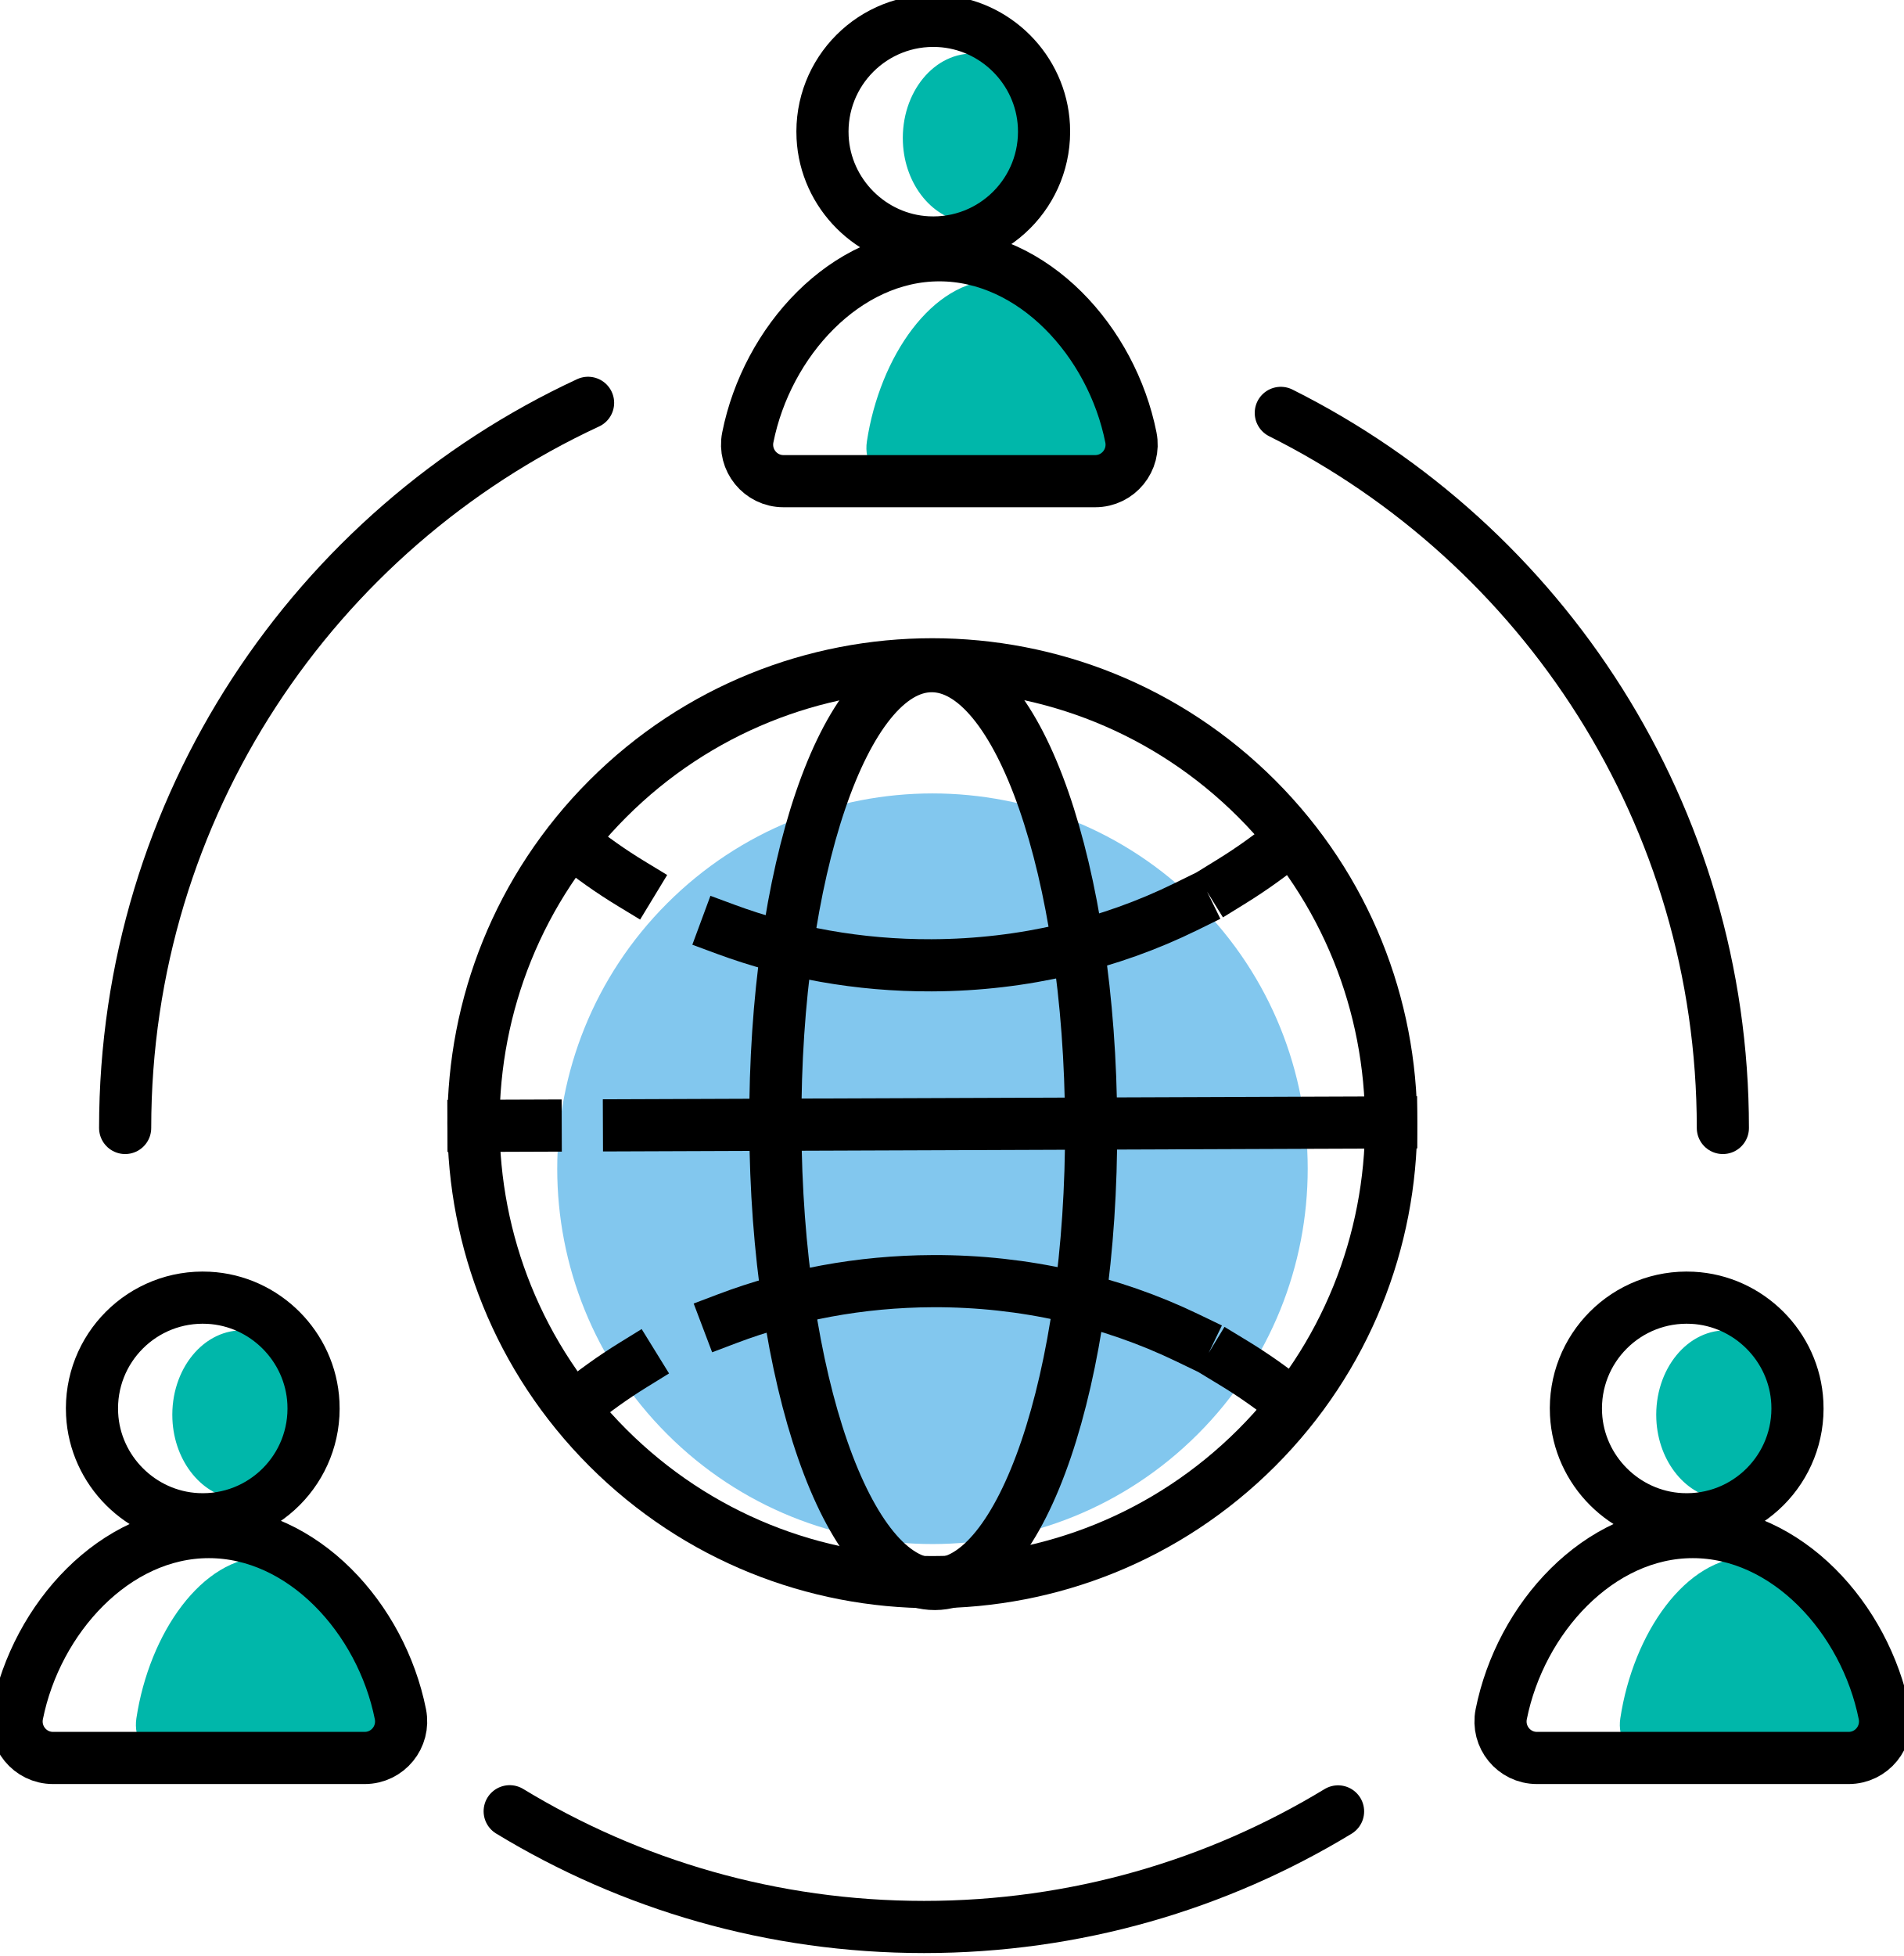
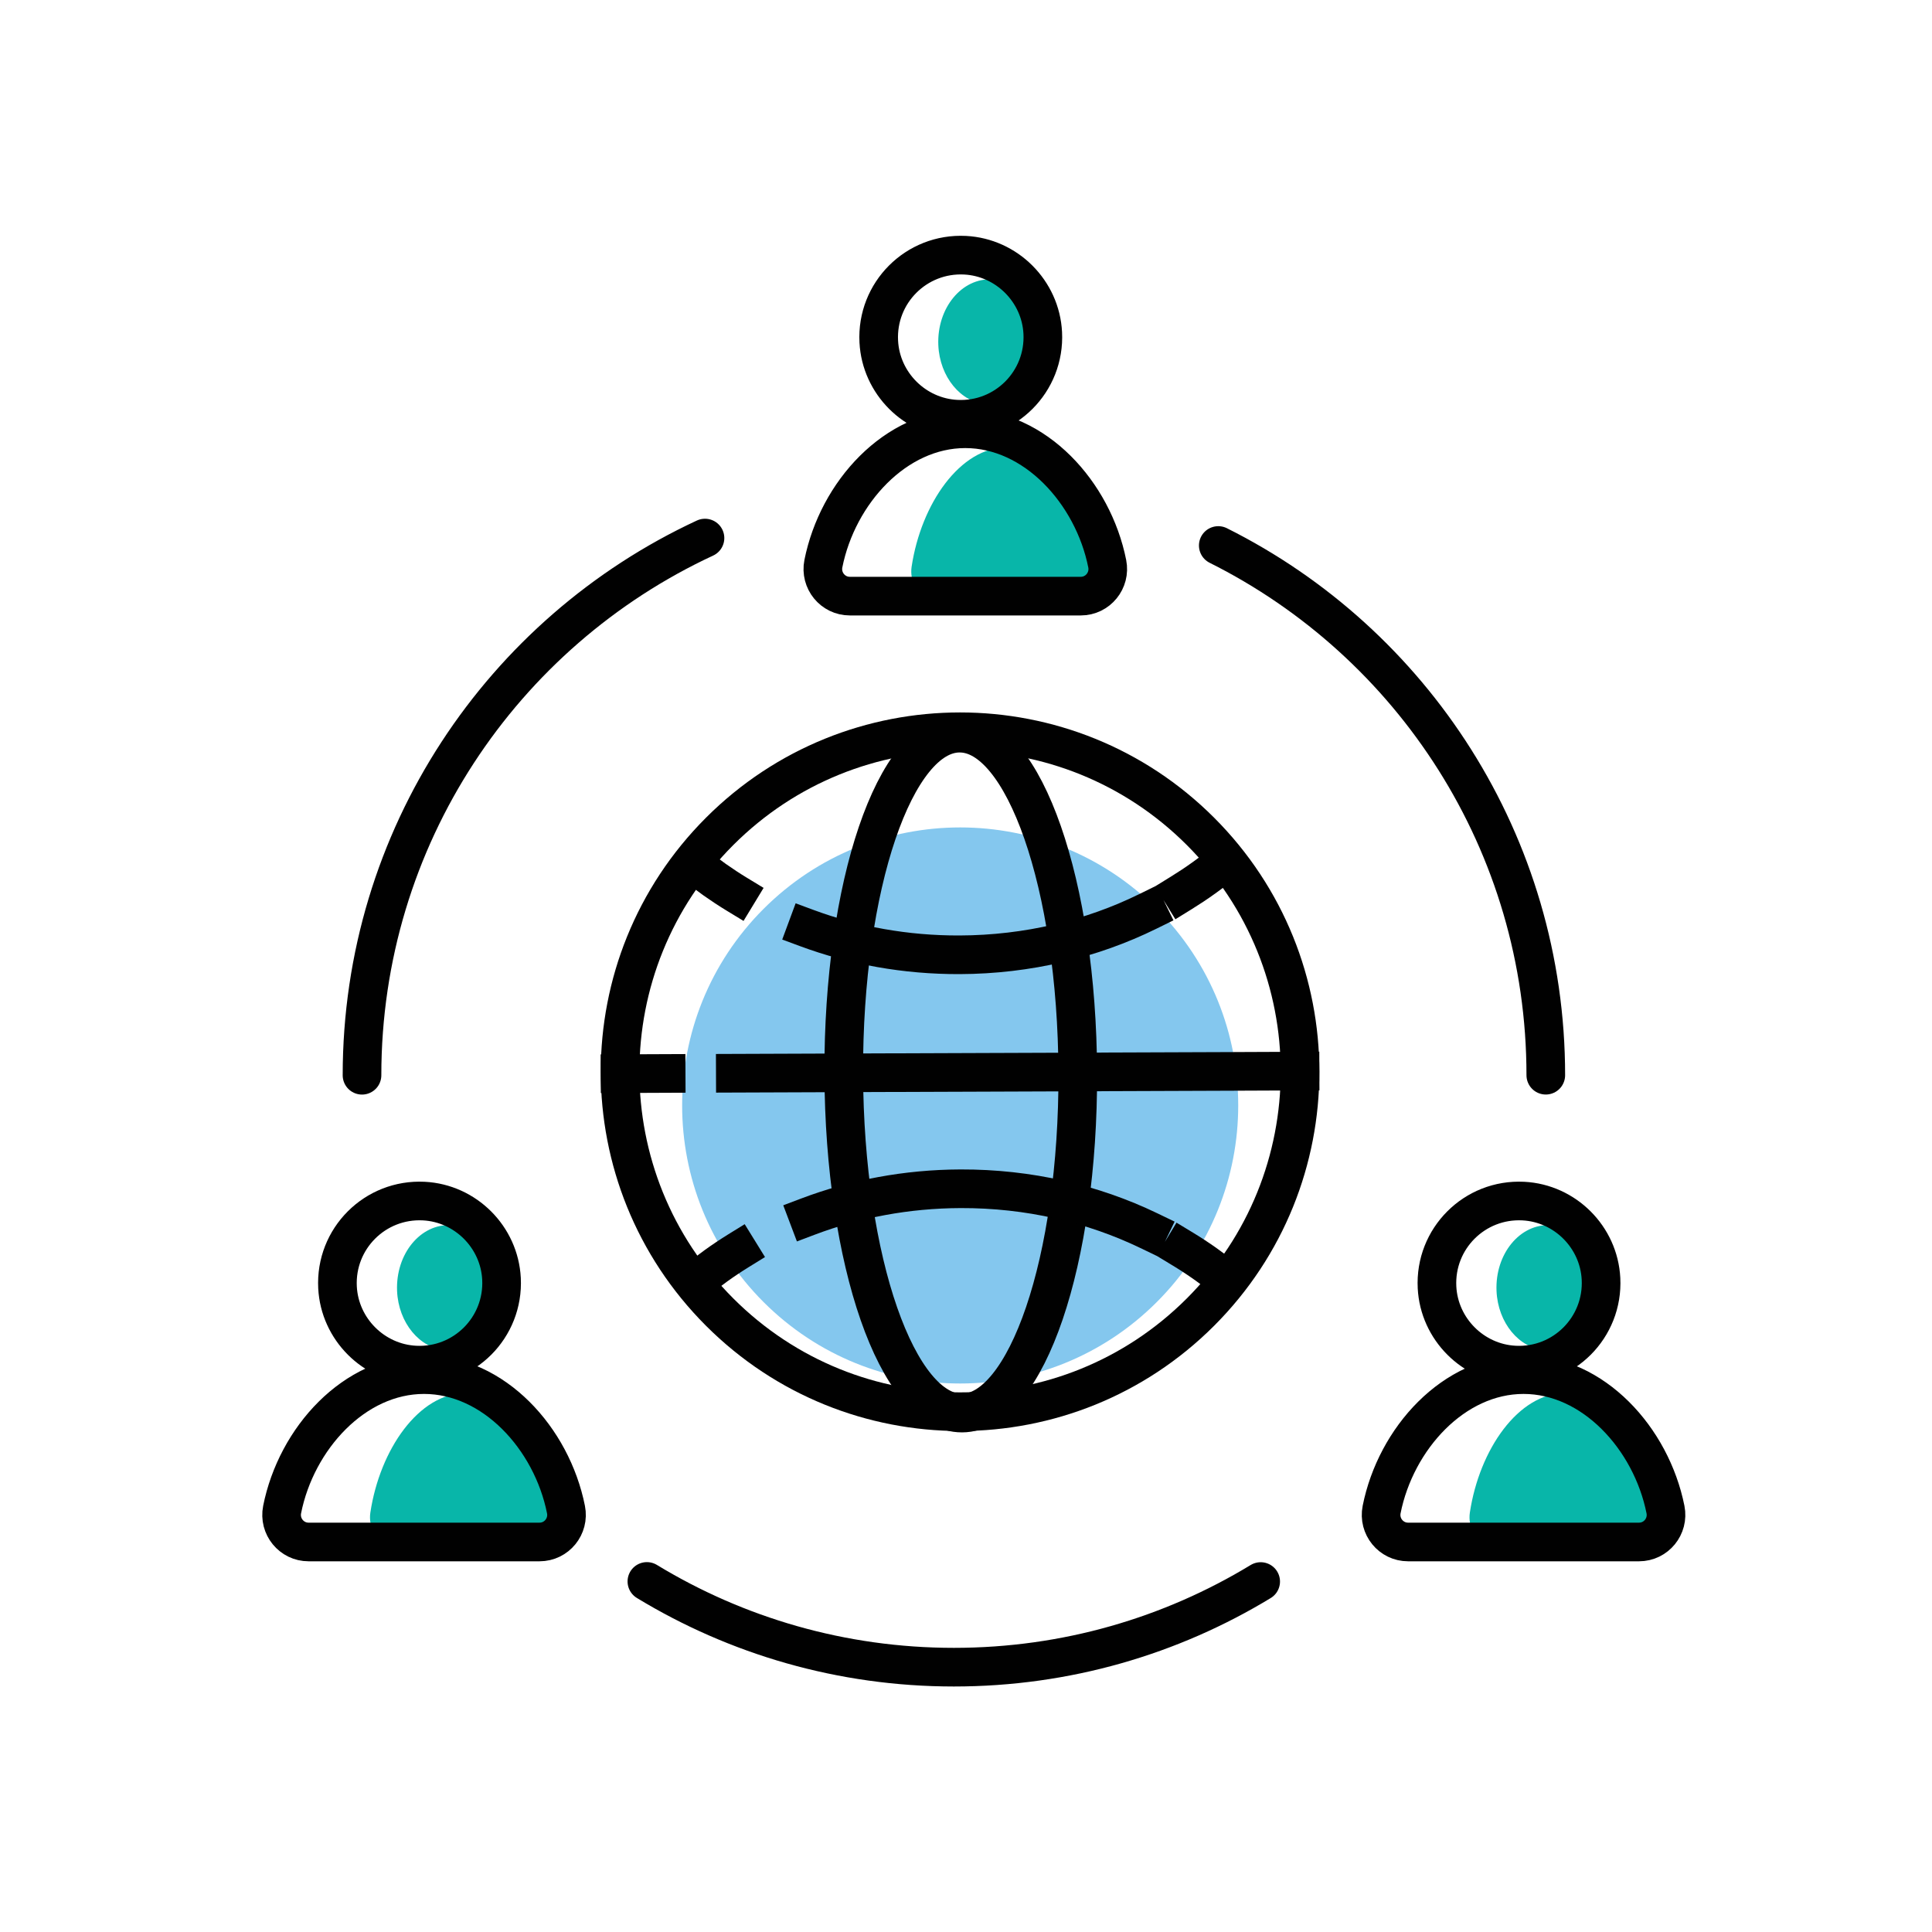
- <svg xmlns="http://www.w3.org/2000/svg" width="292" height="300" fill="none">
-   <path d="M19.198 173.002c0-49.273 29.08-91.754 71.014-111.217M205.263 277.824c-18.522 11.248-40.263 17.725-63.517 17.725-23.271 0-45.026-6.486-63.558-17.749M196.479 63.327c40.206 20.104 67.814 61.665 67.814 109.675" stroke="#000" stroke-width="8" stroke-miterlimit="10" stroke-linecap="round" />
-   <path d="M36.553 229.927c6.329.386 11.526-5.926 11.205-13.609-.274-6.58-4.68-11.926-10.1-12.259-6.333-.389-11.535 5.928-11.21 13.614.278 6.58 4.684 11.923 10.105 12.254ZM56.714 269.479c2.376 0 4.144-2.87 3.679-5.94-1.977-13.055-10.062-24.734-19.736-24.734-9.673 0-17.756 11.679-19.734 24.734-.465 3.07 1.303 5.94 3.679 5.94h32.112Z" fill="#00B7AA" />
-   <path d="M30.229 232.998c10.082.507 18.361-7.778 17.85-17.861-.437-8.636-7.454-15.653-16.09-16.09-10.09-.51-18.376 7.781-17.859 17.869.443 8.635 7.463 15.648 16.099 16.082ZM55.947 269.626c3.537 0 6.17-3.24 5.478-6.709-2.945-14.746-14.982-27.938-29.387-27.938-14.402 0-26.438 13.192-29.383 27.938-.693 3.468 1.94 6.709 5.477 6.709h47.815Z" stroke="#000" stroke-width="8" stroke-miterlimit="10" />
-   <path d="M148.613 34.1c6.329.385 11.526-5.927 11.206-13.61-.275-6.58-4.68-11.926-10.101-12.26-6.333-.388-11.535 5.93-11.21 13.615.278 6.58 4.684 11.923 10.105 12.254ZM168.775 73.65c2.375 0 4.144-2.869 3.678-5.939-1.977-13.055-10.061-24.734-19.736-24.734-9.672 0-17.756 11.68-19.734 24.734-.465 3.07 1.304 5.94 3.679 5.94h32.113Z" fill="#00B7AA" />
-   <path d="M142.289 37.17c10.083.507 18.362-7.778 17.851-17.861-.438-8.636-7.455-15.653-16.091-16.09-10.089-.51-18.375 7.78-17.858 17.869.443 8.635 7.462 15.648 16.098 16.082ZM168.008 73.799c3.536 0 6.17-3.241 5.477-6.71-2.944-14.745-14.981-27.938-29.386-27.938-14.403 0-26.439 13.192-29.384 27.938-.693 3.469 1.941 6.71 5.477 6.71h47.816Z" stroke="#000" stroke-width="8" stroke-miterlimit="10" />
-   <path d="M264.192 229.927c6.329.386 11.526-5.926 11.205-13.609-.275-6.58-4.679-11.926-10.1-12.259-6.334-.389-11.535 5.928-11.211 13.614.278 6.58 4.685 11.923 10.106 12.254ZM284.353 269.479c2.375 0 4.144-2.87 3.679-5.94-1.978-13.055-10.062-24.734-19.736-24.734-9.673 0-17.756 11.679-19.734 24.734-.466 3.07 1.303 5.94 3.678 5.94h32.113Z" fill="#00B7AA" />
-   <path d="M257.867 232.998c10.083.507 18.362-7.778 17.851-17.861-.437-8.636-7.455-15.653-16.09-16.09-10.089-.51-18.376 7.781-17.859 17.869.443 8.635 7.463 15.648 16.098 16.082ZM283.586 269.626c3.537 0 6.17-3.24 5.478-6.709-2.945-14.746-14.982-27.938-29.387-27.938-14.402 0-26.439 13.192-29.384 27.938-.692 3.468 1.941 6.709 5.478 6.709h47.815Z" stroke="#000" stroke-width="8" stroke-miterlimit="10" />
-   <path d="M183.747 219.958c22.48-22.48 22.48-58.927 0-81.407-22.479-22.479-58.926-22.479-81.406 0-22.48 22.48-22.48 58.927 0 81.407 22.48 22.479 58.927 22.479 81.406 0Z" fill="#82C7EE" />
-   <path d="M192.789 222.044c27.487-27.488 27.487-72.054 0-99.542-27.488-27.487-72.054-27.487-99.541 0-27.488 27.488-27.488 72.054 0 99.542 27.487 27.487 72.053 27.487 99.541 0Z" stroke="#000" stroke-width="8" stroke-linecap="round" stroke-linejoin="round" />
-   <path d="M143.425 242.943c13.377-.05 24.104-31.603 23.959-70.476-.146-38.873-11.108-70.345-24.485-70.295-13.377.049-24.104 31.603-23.959 70.476.145 38.873 11.107 70.345 24.485 70.295ZM88.149 215.794a79.662 79.662 0 0 1 8.98-6.446" stroke="#000" stroke-width="8" stroke-miterlimit="10" stroke-linecap="square" />
-   <path d="M111.569 202.249c9.675-3.664 20.336-5.712 31.54-5.754 14.137-.053 27.434 3.095 38.995 8.666M189.183 209.005a79.547 79.547 0 0 1 9.028 6.378M87.825 129.164a79.618 79.618 0 0 0 9.028 6.379M111.346 142.534c9.702 3.592 20.378 5.56 31.582 5.519 14.137-.053 27.41-3.301 38.93-8.958M188.907 135.199a79.673 79.673 0 0 0 8.981-6.446M72.633 172.678l9.538-.035M96.488 172.589l100.22-.374M203.867 172.188l9.538-.035" stroke="#000" stroke-width="8" stroke-miterlimit="10" stroke-linecap="square" />
+ <svg xmlns="http://www.w3.org/2000/svg" id="Layer_1" viewBox="0 0 400 400">
+   <defs>
+     <style>.cls-1{fill:#84c7ee;}.cls-2{fill:#08b6a9;}.cls-3,.cls-4,.cls-5,.cls-6{fill:none;stroke:#010101;stroke-width:8px;}.cls-3,.cls-4,.cls-6{stroke-miterlimit:10;}.cls-3,.cls-5{stroke-linecap:round;}.cls-4{stroke-linecap:square;}.cls-5{stroke-linejoin:round;}</style>
+   </defs>
+   <path class="cls-3" d="M74.95,222.62c0-49.27,29.08-91.75,71.01-111.22m115.05,216.04c-18.52,11.25-40.26,17.73-63.52,17.73s-45.03-6.49-63.56-17.75M252.23,112.94c40.21,20.1,67.81,61.67,67.81,109.67" />
+   <path class="cls-2" d="M92.31,279.54c6.33,.39,11.53-5.93,11.21-13.61-.27-6.58-4.68-11.93-10.1-12.26-6.33-.39-11.53,5.93-11.21,13.61,.28,6.58,4.68,11.92,10.1,12.25Zm20.16,39.55c2.38,0,4.14-2.87,3.68-5.94-1.98-13.05-10.06-24.73-19.74-24.73s-17.76,11.68-19.73,24.73c-.47,3.07,1.3,5.94,3.68,5.94h32.11Z" />
+   <path class="cls-6" d="M85.98,282.62c10.08,.51,18.36-7.78,17.85-17.86-.44-8.64-7.45-15.65-16.09-16.09-10.09-.51-18.38,7.78-17.86,17.87,.44,8.63,7.46,15.65,16.1,16.08Zm25.72,36.63c3.54,0,6.17-3.24,5.48-6.71-2.94-14.75-14.98-27.94-29.39-27.94s-26.44,13.19-29.38,27.94c-.69,3.47,1.94,6.71,5.48,6.71,0,0,47.81,0,47.81,0Z" />
+   <path class="cls-2" d="M204.37,83.72c6.33,.38,11.53-5.93,11.21-13.61-.27-6.58-4.68-11.93-10.1-12.26-6.33-.39-11.54,5.93-11.21,13.61,.28,6.58,4.68,11.92,10.1,12.25h0Zm20.16,39.55c2.38,0,4.14-2.87,3.68-5.94-1.98-13.06-10.06-24.73-19.74-24.73s-17.76,11.68-19.73,24.73c-.46,3.07,1.3,5.94,3.68,5.94h32.11Z" />
+   <path class="cls-6" d="M198.04,86.79c10.08,.51,18.36-7.78,17.85-17.86-.44-8.64-7.46-15.65-16.09-16.09-10.09-.51-18.38,7.78-17.86,17.87,.44,8.64,7.46,15.65,16.1,16.08Zm25.72,36.63c3.54,0,6.17-3.24,5.48-6.71-2.94-14.74-14.98-27.94-29.39-27.94s-26.44,13.19-29.38,27.94c-.69,3.47,1.94,6.71,5.48,6.71h47.82Z" />
+   <path class="cls-2" d="M319.95,279.54c6.33,.39,11.53-5.93,11.2-13.61-.27-6.58-4.68-11.93-10.1-12.26-6.33-.39-11.54,5.93-11.21,13.61,.28,6.58,4.68,11.92,10.11,12.25h0Zm20.16,39.55c2.38,0,4.14-2.87,3.68-5.94-1.98-13.05-10.06-24.73-19.74-24.73s-17.76,11.68-19.73,24.73c-.47,3.07,1.3,5.94,3.68,5.94h32.11Z" />
+   <path class="cls-6" d="M313.62,282.62c10.08,.51,18.36-7.78,17.85-17.86-.44-8.64-7.45-15.65-16.09-16.09-10.09-.51-18.38,7.78-17.86,17.87,.44,8.63,7.46,15.65,16.1,16.08h0Zm25.72,36.63c3.54,0,6.17-3.24,5.48-6.71-2.95-14.75-14.98-27.94-29.39-27.94s-26.44,13.19-29.38,27.94c-.69,3.47,1.94,6.71,5.48,6.71h47.82Z" />
+   <path class="cls-1" d="M239.5,269.58c22.48-22.48,22.48-58.93,0-81.41s-58.93-22.48-81.41,0c-22.48,22.48-22.48,58.93,0,81.41,22.48,22.48,58.93,22.48,81.41,0Z" />
+   <path class="cls-5" d="M248.54,271.66c27.49-27.49,27.49-72.05,0-99.54-27.49-27.49-72.05-27.49-99.54,0s-27.49,72.05,0,99.54c27.49,27.49,72.05,27.49,99.54,0Z" />
+   <path class="cls-4" d="M199.18,292.56c13.38-.05,24.1-31.6,23.96-70.48-.15-38.87-11.11-70.35-24.49-70.29-13.38,.05-24.1,31.6-23.96,70.48,.14,38.87,11.11,70.35,24.49,70.29Zm-55.28-27.15c2.84-2.35,5.84-4.51,8.98-6.45" />
+   <path class="cls-4" d="M167.32,251.87c9.68-3.66,20.34-5.71,31.54-5.75,14.14-.05,27.43,3.1,38.99,8.67m7.08,3.84c3.15,1.91,6.17,4.05,9.03,6.38m-110.39-86.22c2.86,2.33,5.87,4.46,9.03,6.38m14.49,6.99c9.7,3.59,20.38,5.56,31.58,5.52,14.14-.05,27.41-3.3,38.93-8.96m7.05-3.9c3.14-1.94,6.14-4.09,8.98-6.45m-125.25,43.92l9.54-.04m14.32-.05l100.22-.37m7.16-.03l9.54-.04" />
</svg>
